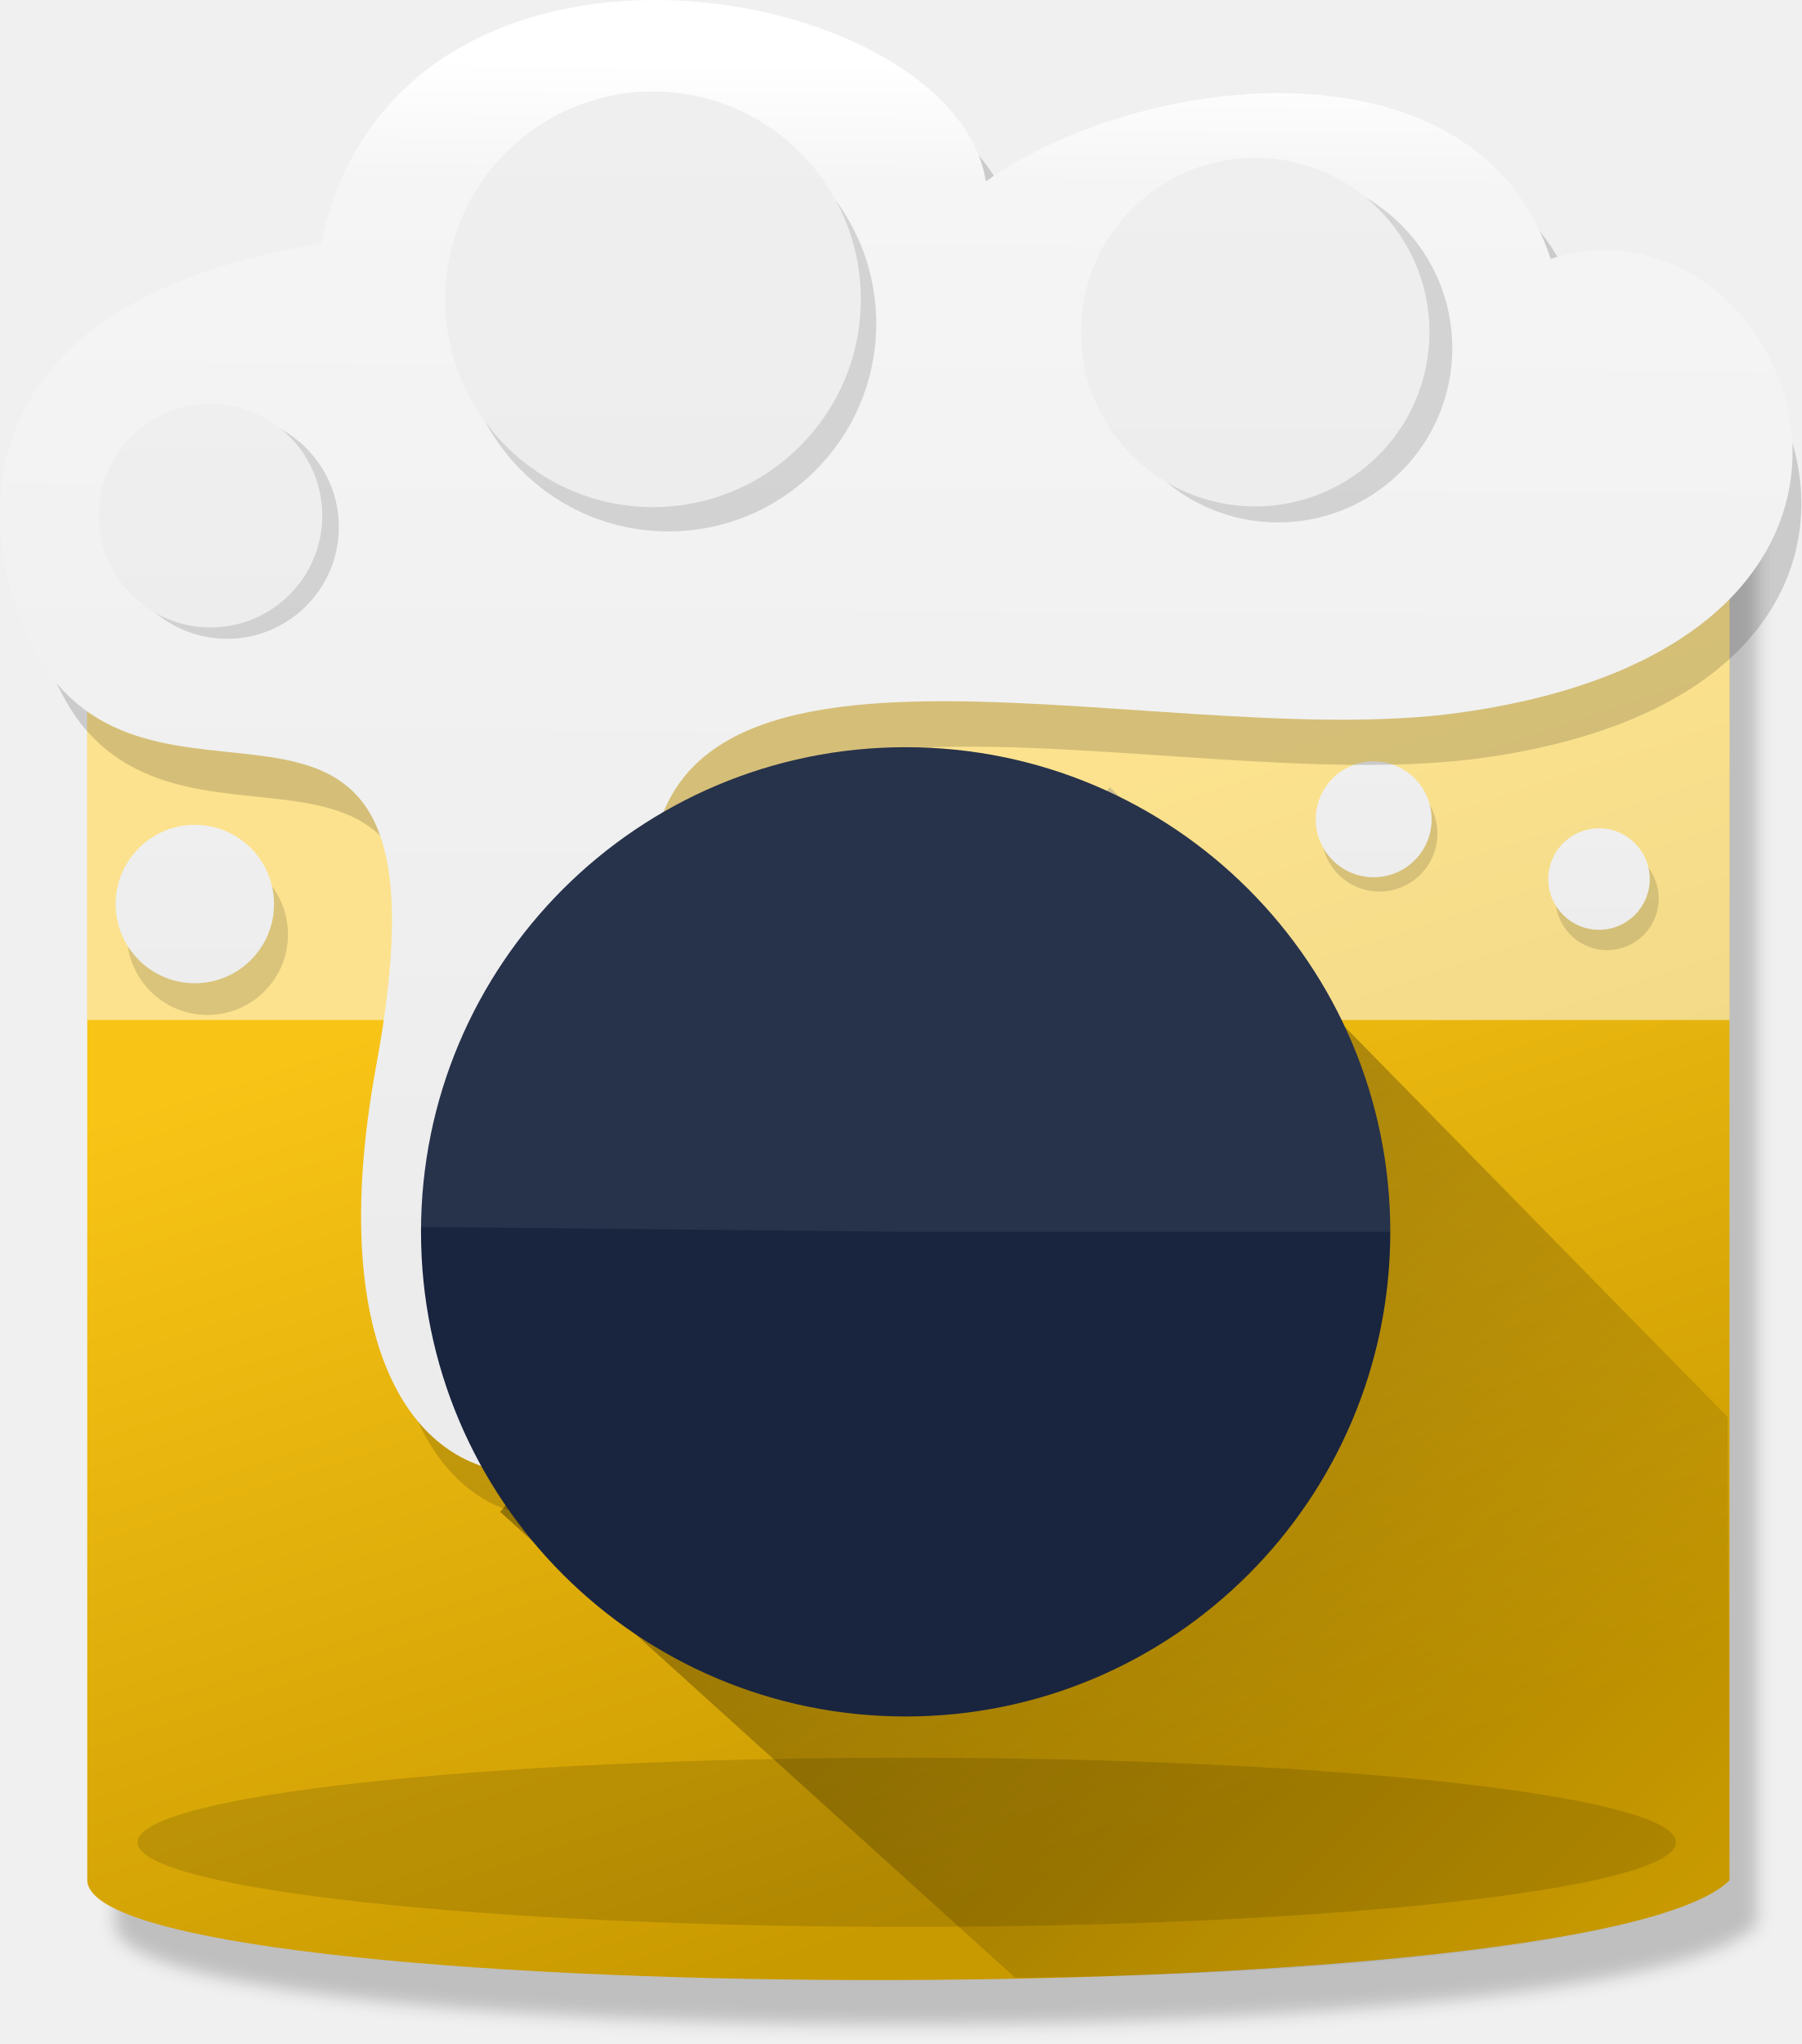
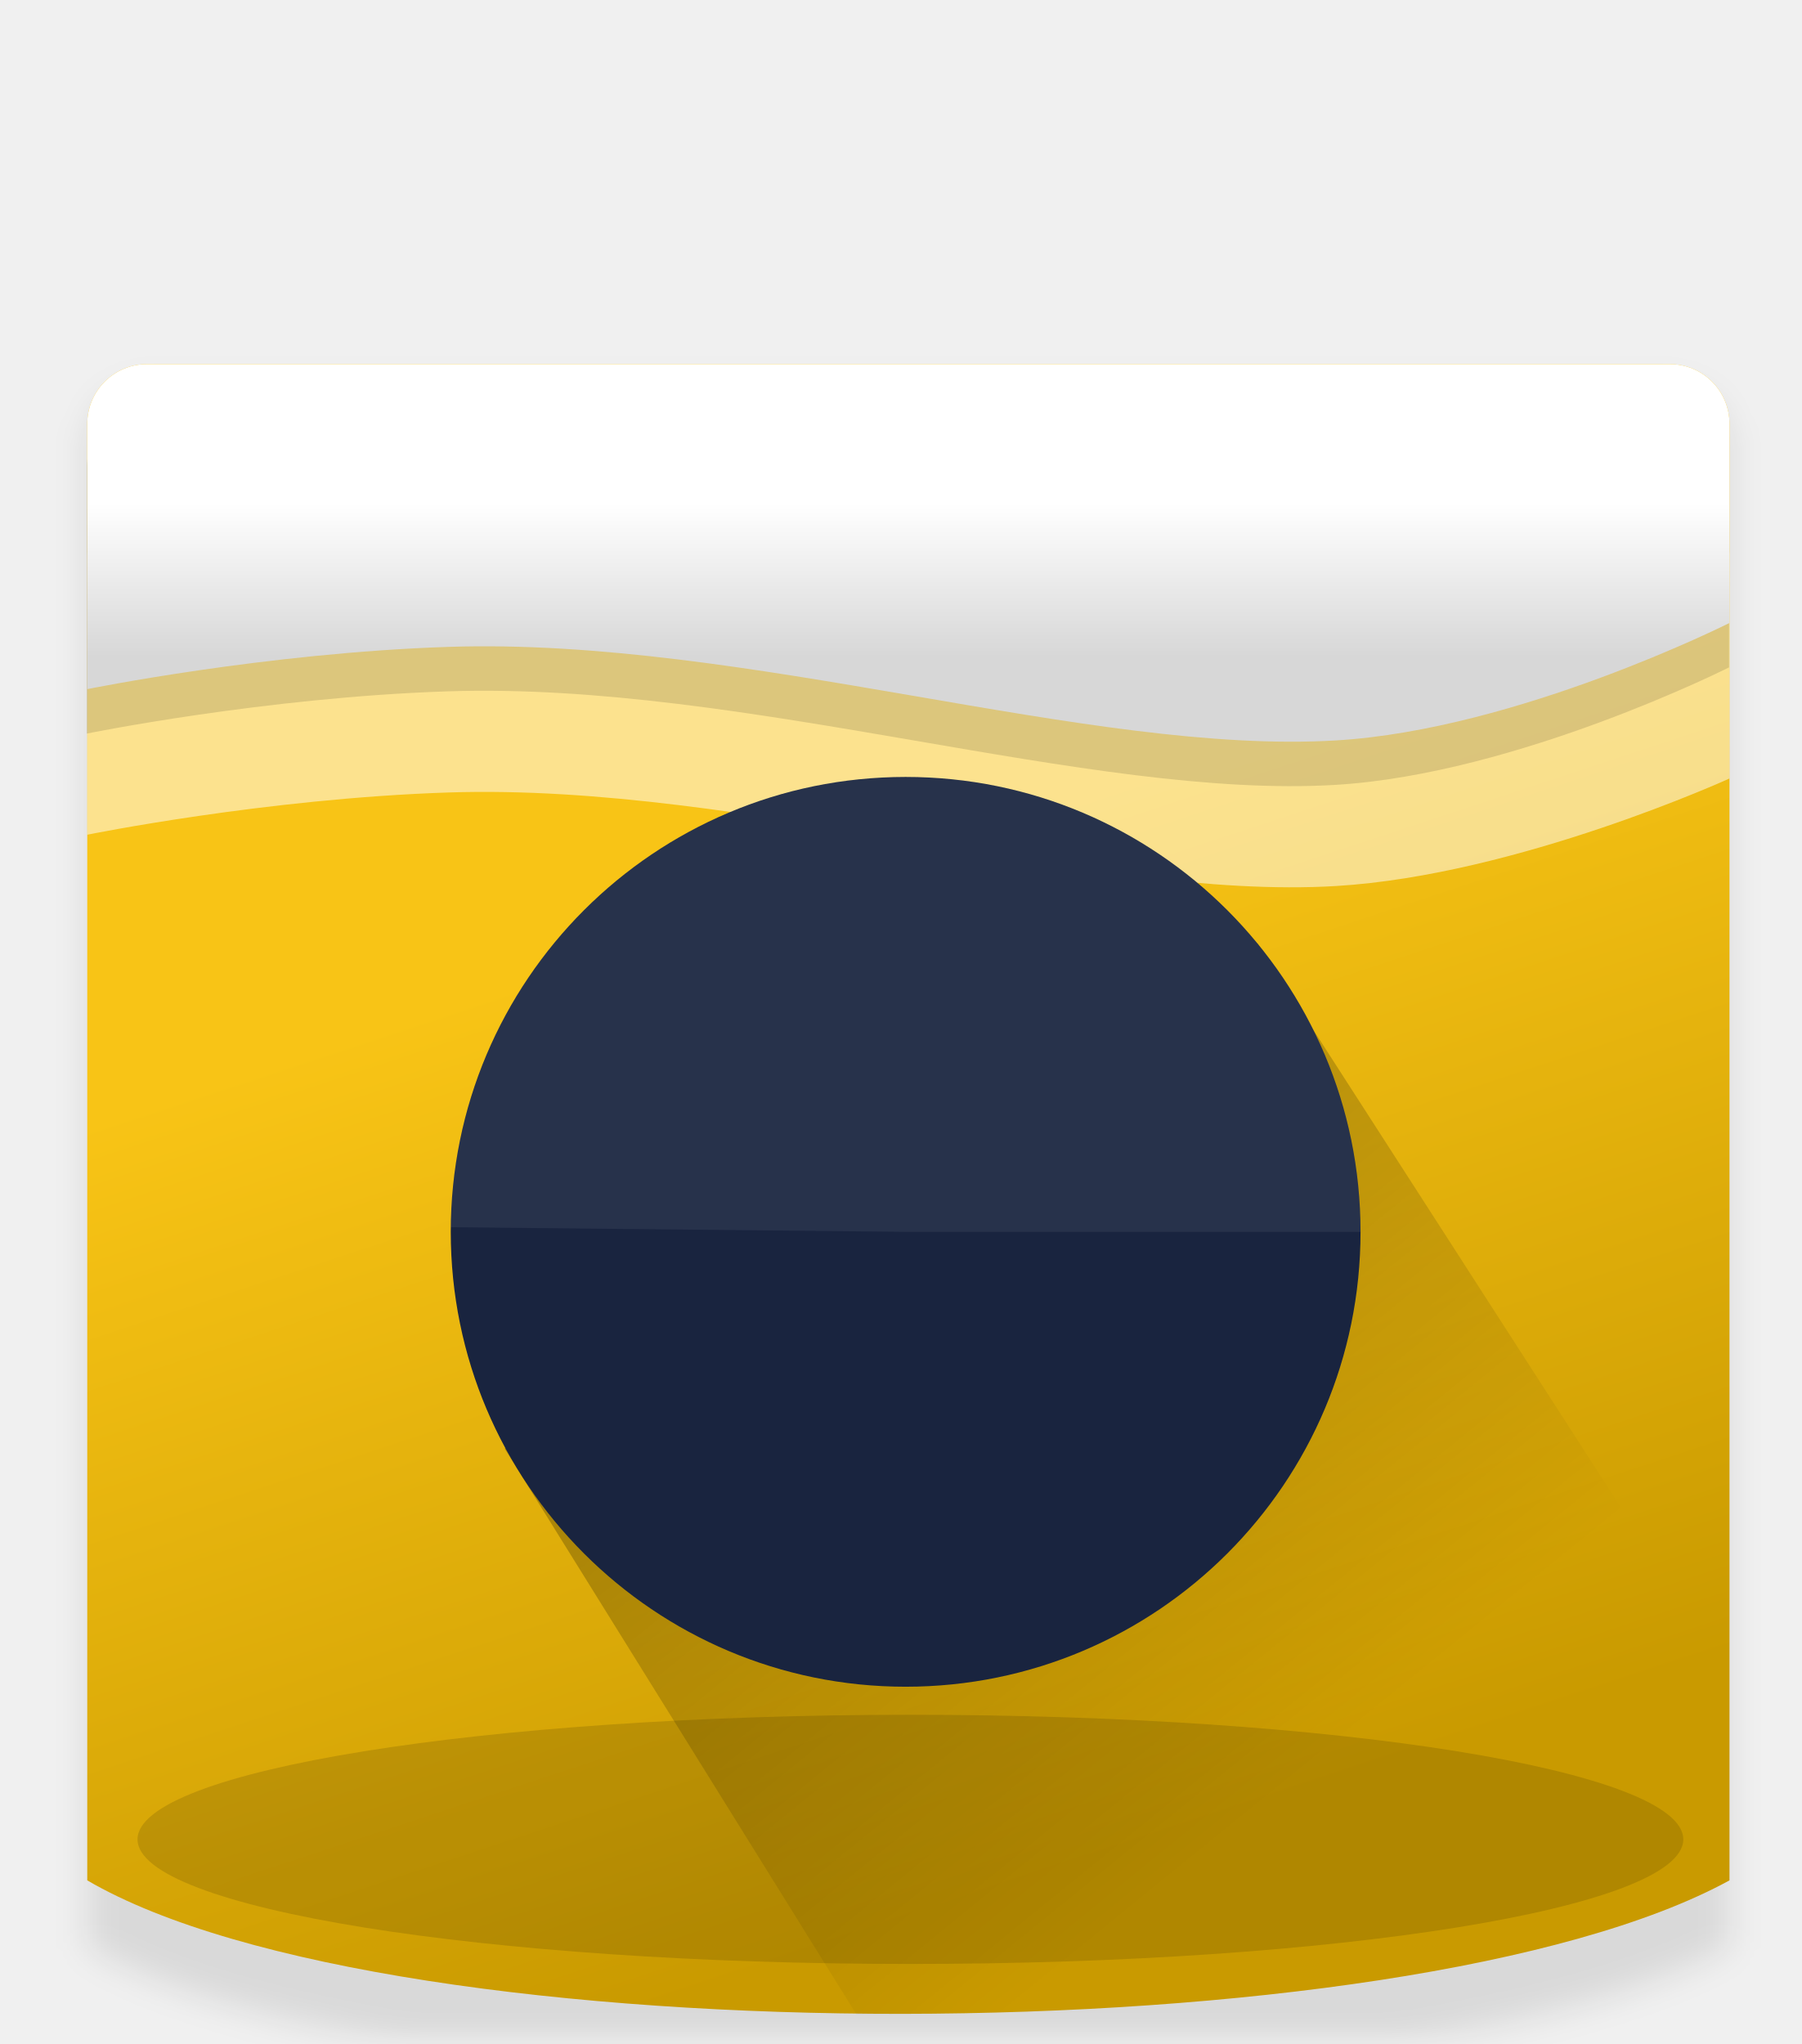
<svg xmlns="http://www.w3.org/2000/svg" xmlns:xlink="http://www.w3.org/1999/xlink" version="1.1" x="0px" y="0px" viewBox="0 0 54.438 61.771" enable-background="new 0 0 100 100" xml:space="preserve" id="svg2" width="54.438" height="61.771">
  <defs id="defs12">
+     <linearGradient id="linearGradient4283">
+       <stop id="stop4285" offset="0" style="stop-color:#e3e3e3;stop-opacity:1" />
+       <stop id="stop4287" offset="1" style="stop-color:#eeeeee;stop-opacity:1" />
+     </linearGradient>
+     <linearGradient id="linearGradient4277">
+       <stop id="stop4279" offset="0" style="stop-color:#ffffff;stop-opacity:1;" />
+       <stop id="stop4281" offset="1" style="stop-color:#d7d7d7;stop-opacity:1" />
+     </linearGradient>
    <linearGradient id="linearGradient5456">
      <stop style="stop-color:#000000;stop-opacity:1;" offset="0" id="stop5458" />
      <stop style="stop-color:#000000;stop-opacity:0;" offset="1" id="stop5460" />
    </linearGradient>
    <linearGradient id="linearGradient4984">
      <stop id="stop4986" offset="0" style="stop-color:#f8c416;stop-opacity:1" />
      <stop id="stop4988" offset="1" style="stop-color:#c99a00;stop-opacity:1" />
-     </linearGradient>
-     <linearGradient id="linearGradient4846">
-       <stop style="stop-color:#ffffff;stop-opacity:1" offset="0" id="stop4848" />
-       <stop id="stop4850" offset="0.099" style="stop-color:#f5f5f5;stop-opacity:1" />
-       <stop style="stop-color:#ececec;stop-opacity:1" offset="1" id="stop4852" />
    </linearGradient>
    <linearGradient id="linearGradient4238">
      <stop style="stop-color:#f5f5f5;stop-opacity:1;" offset="0" id="stop4240" />
      <stop style="stop-color:#ececec;stop-opacity:1" offset="1" id="stop4242" />
    </linearGradient>
    <linearGradient gradientTransform="translate(-16.74591,-5.110615)" xlink:href="#linearGradient4238" id="linearGradient4244-3" x1="31.401" y1="9.227" x2="31.401" y2="35.952" gradientUnits="userSpaceOnUse" />
    <linearGradient xlink:href="#linearGradient4238" id="linearGradient4473-5-7-4" gradientUnits="userSpaceOnUse" x1="31.401" y1="9.227" x2="31.401" y2="35.952" gradientTransform="matrix(0.4861445,0,0,0.4861445,-19.40181,98.23987)" />
    <linearGradient xlink:href="#linearGradient4238" id="linearGradient4473-5-4" gradientUnits="userSpaceOnUse" x1="31.401" y1="9.227" x2="31.401" y2="35.952" gradientTransform="matrix(0.7589282,0,0,0.7589282,-34.30219,94.79144)" />
    <linearGradient xlink:href="#linearGradient4238" id="linearGradient4473-00" gradientUnits="userSpaceOnUse" x1="31.401" y1="9.227" x2="31.401" y2="35.952" gradientTransform="matrix(0.5552497,0,0,0.5552497,-27.98609,94.65856)" />
-     <linearGradient xlink:href="#linearGradient4846" id="linearGradient4244-0" x1="31.589" y1="6.601" x2="31.401" y2="35.952" gradientUnits="userSpaceOnUse" gradientTransform="matrix(1.382138,0,0,1.254082,-23.53186,-6.409132)" />
-     <linearGradient xlink:href="#linearGradient4238" id="linearGradient4473-5-7-5" gradientUnits="userSpaceOnUse" x1="31.401" y1="9.227" x2="31.401" y2="35.952" gradientTransform="matrix(0.5835016,0,0,0.5835016,23.74625,9.027908)" />
-     <linearGradient xlink:href="#linearGradient4238" id="linearGradient4473-5-6" gradientUnits="userSpaceOnUse" x1="31.401" y1="9.227" x2="31.401" y2="35.952" gradientTransform="matrix(0.9109138,0,0,0.9109138,-32.47892,-0.05769703)" />
-     <linearGradient xlink:href="#linearGradient4238" id="linearGradient4473-1" gradientUnits="userSpaceOnUse" x1="31.401" y1="9.227" x2="31.401" y2="35.952" gradientTransform="matrix(0.666446,0,0,0.666446,13.44284,4.729386)" />
-     <linearGradient xlink:href="#linearGradient5456" id="linearGradient5462" x1="53.223" y1="-8.107" x2="115.319" y2="53.989" gradientUnits="userSpaceOnUse" gradientTransform="matrix(1.135606,0,0,1.135606,-82.70995,-1.059678)" />
-     <linearGradient xlink:href="#linearGradient4238" id="linearGradient4473-01-1" gradientUnits="userSpaceOnUse" x1="31.401" y1="9.227" x2="31.401" y2="35.952" gradientTransform="matrix(2.00506,0,0,2.00506,-46.51901,-50.22731)" />
-     <linearGradient xlink:href="#linearGradient4238" id="linearGradient4473-01-4" gradientUnits="userSpaceOnUse" x1="31.401" y1="9.227" x2="31.401" y2="35.952" gradientTransform="matrix(1.286064,0,0,1.286064,-47.80701,-23.07074)" />
-     <linearGradient xlink:href="#linearGradient4238" id="linearGradient4473-01-1-1" gradientUnits="userSpaceOnUse" x1="31.401" y1="9.227" x2="31.401" y2="35.952" gradientTransform="matrix(2.390765,0,0,2.390765,-80.96175,-62.81226)" />
+     <linearGradient xlink:href="#linearGradient5456" id="linearGradient5462" x1="58.632" y1="-8.961" x2="106.004" y2="49.331" gradientUnits="userSpaceOnUse" gradientTransform="matrix(1.135606,0,0,1.135606,-82.70995,-1.059678)" />
    <linearGradient xlink:href="#linearGradient4984" id="linearGradient5621" x1="82.142" y1="28.375" x2="91.809" y2="57.629" gradientUnits="userSpaceOnUse" gradientTransform="translate(-69.26925,2.183586)" />
-     <filter style="color-interpolation-filters:sRGB" id="filter5651" x="-0.012" width="1.024" y="-0.012" height="1.024">
-       <feGaussianBlur stdDeviation="0.246" id="feGaussianBlur5653" />
+     <linearGradient xlink:href="#linearGradient4283" id="linearGradient4348-9" x1="55.058" y1="38.813" x2="54.7" y2="30.645" gradientUnits="userSpaceOnUse" gradientTransform="translate(-36.86472,-22.65555)" />
+     <filter style="color-interpolation-filters:sRGB" id="filter4434" x="-0.024" width="1.048" y="-0.024" height="1.048">
+       <feGaussianBlur stdDeviation="0.497" id="feGaussianBlur4436" />
    </filter>
+     <linearGradient gradientTransform="translate(-1.594747,-4.735375)" xlink:href="#linearGradient4277" id="linearGradient4267-8" x1="8.649" y1="4.765" x2="10.269" y2="16.027" gradientUnits="userSpaceOnUse" />
+     <linearGradient xlink:href="#linearGradient4277" id="linearGradient4543" gradientUnits="userSpaceOnUse" x1="11.564" y1="15.217" x2="11.564" y2="19.846" />
  </defs>
-   <path style="color:#000000;clip-rule:nonzero;display:inline;overflow:visible;visibility:visible;opacity:1;isolation:auto;mix-blend-mode:normal;color-interpolation:sRGB;color-interpolation-filters:linearRGB;solid-color:#000000;solid-opacity:1;fill:#000000;fill-opacity:0.205;fill-rule:evenodd;stroke:none;stroke-width:0.589;stroke-linecap:butt;stroke-linejoin:miter;stroke-miterlimit:4;stroke-dasharray:none;stroke-dashoffset:0;stroke-opacity:0.493;filter:url(#filter5651);color-rendering:auto;image-rendering:auto;shape-rendering:auto;text-rendering:auto;enable-background:accumulate" d="m 5.285,12.345 46.013,0 c 1.002,0 1.808,0.806 1.808,1.808 l 0,44.013 c -4.189,4.147 -49.511,3.888 -49.629,0 l 0,-44.013 c 0,-1.002 0.806,-1.808 1.808,-1.808 z" id="rect5022-0" />
-   <path style="color:#000000;clip-rule:nonzero;display:inline;overflow:visible;visibility:visible;opacity:1;isolation:auto;mix-blend-mode:normal;color-interpolation:sRGB;color-interpolation-filters:linearRGB;solid-color:#000000;solid-opacity:1;fill:url(#linearGradient5621);fill-opacity:1;fill-rule:evenodd;stroke:none;stroke-width:0.589;stroke-linecap:butt;stroke-linejoin:miter;stroke-miterlimit:4;stroke-dasharray:none;stroke-dashoffset:0;stroke-opacity:0.334;color-rendering:auto;image-rendering:auto;shape-rendering:auto;text-rendering:auto;enable-background:accumulate" d="m 4.445,11.005 46.013,0 c 1.002,0 1.808,0.806 1.808,1.808 l 0,44.013 c -4.189,4.147 -49.511,3.888 -49.629,0 l 0,-44.013 c 0,-1.002 0.806,-1.808 1.808,-1.808 z" id="rect5022" />
+   <path style="color:#000000;clip-rule:nonzero;display:inline;overflow:visible;visibility:visible;opacity:1;isolation:auto;mix-blend-mode:normal;color-interpolation:sRGB;color-interpolation-filters:linearRGB;solid-color:#000000;solid-opacity:1;fill:#000000;fill-opacity:0.096;fill-rule:evenodd;stroke:none;stroke-width:0.589;stroke-linecap:butt;stroke-linejoin:miter;stroke-miterlimit:4;stroke-dasharray:none;stroke-dashoffset:0;stroke-opacity:0.334;filter:url(#filter4434);color-rendering:auto;image-rendering:auto;shape-rendering:auto;text-rendering:auto;enable-background:accumulate" d="m 4.445,11.705 46.013,0 c 1.002,0 1.808,0.806 1.808,1.808 l 0,45.313 c -9.759,5.341 -40.36,5.414 -49.629,0 l 0,-45.313 c 0,-1.002 0.806,-1.808 1.808,-1.808 z" id="rect5022-8" />
+   <path style="color:#000000;clip-rule:nonzero;display:inline;overflow:visible;visibility:visible;opacity:1;isolation:auto;mix-blend-mode:normal;color-interpolation:sRGB;color-interpolation-filters:linearRGB;solid-color:#000000;solid-opacity:1;fill:url(#linearGradient5621);fill-opacity:1;fill-rule:evenodd;stroke:none;stroke-width:0.589;stroke-linecap:butt;stroke-linejoin:miter;stroke-miterlimit:4;stroke-dasharray:none;stroke-dashoffset:0;stroke-opacity:0.334;color-rendering:auto;image-rendering:auto;shape-rendering:auto;text-rendering:auto;enable-background:accumulate" d="m 4.445,11.005 46.013,0 c 1.002,0 1.808,0.806 1.808,1.808 l 0,44.013 c -9.759,5.341 -40.36,5.414 -49.629,0 l 0,-44.013 c 0,-1.002 0.806,-1.808 1.808,-1.808 z" id="rect5022" />
  <circle style="fill:#000000;fill-opacity:0.136;stroke:none;stroke-width:1.8;stroke-miterlimit:4;stroke-dasharray:none;stroke-opacity:0.202" id="path4444-3" cx="-4.454" cy="111.707" r="0" />
  <circle style="fill:#000000;fill-opacity:0.136;stroke:none;stroke-width:1.8;stroke-miterlimit:4;stroke-dasharray:none;stroke-opacity:0.202" id="path4446-1" cx="-2.018" cy="118.367" r="0" />
  <circle style="color:#000000;clip-rule:nonzero;display:inline;overflow:visible;visibility:visible;opacity:1;isolation:auto;mix-blend-mode:normal;color-interpolation:sRGB;color-interpolation-filters:linearRGB;solid-color:#000000;solid-opacity:1;fill:url(#linearGradient4473-00);fill-opacity:1;fill-rule:evenodd;stroke:none;stroke-width:1;stroke-linecap:butt;stroke-linejoin:miter;stroke-miterlimit:4;stroke-dasharray:none;stroke-dashoffset:0;stroke-opacity:1;color-rendering:auto;image-rendering:auto;shape-rendering:auto;text-rendering:auto;enable-background:accumulate" id="path4448-2" cx="-4.6" cy="111.347" r="0" />
  <circle style="color:#000000;clip-rule:nonzero;display:inline;overflow:visible;visibility:visible;opacity:1;isolation:auto;mix-blend-mode:normal;color-interpolation:sRGB;color-interpolation-filters:linearRGB;solid-color:#000000;solid-opacity:1;fill:url(#linearGradient4473-5-4);fill-opacity:1;fill-rule:evenodd;stroke:none;stroke-width:1;stroke-linecap:butt;stroke-linejoin:miter;stroke-miterlimit:4;stroke-dasharray:none;stroke-dashoffset:0;stroke-opacity:1;color-rendering:auto;image-rendering:auto;shape-rendering:auto;text-rendering:auto;enable-background:accumulate" id="path4448-7-7" cx="-2.337" cy="117.602" r="0" />
  <circle style="fill:#000000;fill-opacity:0.136;stroke:none;stroke-width:1.8;stroke-miterlimit:4;stroke-dasharray:none;stroke-opacity:0.202" id="path4446-6-1" cx="1.278" cy="113.342" r="0" />
  <circle style="color:#000000;clip-rule:nonzero;display:inline;overflow:visible;visibility:visible;opacity:1;isolation:auto;mix-blend-mode:normal;color-interpolation:sRGB;color-interpolation-filters:linearRGB;solid-color:#000000;solid-opacity:1;fill:url(#linearGradient4473-5-7-4);fill-opacity:1;fill-rule:evenodd;stroke:none;stroke-width:1;stroke-linecap:butt;stroke-linejoin:miter;stroke-miterlimit:4;stroke-dasharray:none;stroke-dashoffset:0;stroke-opacity:1;color-rendering:auto;image-rendering:auto;shape-rendering:auto;text-rendering:auto;enable-background:accumulate" id="path4448-7-2-8" cx="1.074" cy="112.851" r="0" />
-   <path style="fill:url(#linearGradient5462);fill-opacity:1;fill-rule:evenodd;stroke:none;stroke-width:1px;stroke-linecap:butt;stroke-linejoin:miter;stroke-opacity:1" d="m 15.116,45.69 15.565,14.081 c 8.455,-0.071 19.422,-0.893 21.582,-2.917 L 52.207,42.821 33.539,23.789 Z" id="path5454" />
-   <path style="color:#000000;clip-rule:nonzero;display:inline;overflow:visible;visibility:visible;opacity:1;isolation:auto;mix-blend-mode:normal;color-interpolation:sRGB;color-interpolation-filters:linearRGB;solid-color:#000000;solid-opacity:1;fill:#ffffff;fill-opacity:0.513;fill-rule:evenodd;stroke:none;stroke-width:0.589;stroke-linecap:butt;stroke-linejoin:miter;stroke-miterlimit:4;stroke-dasharray:none;stroke-dashoffset:0;stroke-opacity:0.493;color-rendering:auto;image-rendering:auto;shape-rendering:auto;text-rendering:auto;enable-background:accumulate" d="m 4.445,15.005 46.013,0 c 1.002,0 1.808,0.806 1.808,1.808 l 0,14.013 -49.629,0 0,-14.013 c 0,-1.002 0.806,-1.808 1.808,-1.808 z" id="rect5022-9" />
-   <circle style="fill:#000000;fill-opacity:0.136;stroke:none;stroke-width:1.8;stroke-miterlimit:4;stroke-dasharray:none;stroke-opacity:0.202" id="path4444-70" cx="41.688" cy="25.192" r="1.751" />
-   <circle style="fill:#000000;fill-opacity:0.136;stroke:none;stroke-width:1.8;stroke-miterlimit:4;stroke-dasharray:none;stroke-opacity:0.202" id="path4446-7" cx="6.27" cy="28.24" r="2.433" />
-   <circle style="color:#000000;clip-rule:nonzero;display:inline;overflow:visible;visibility:visible;opacity:1;isolation:auto;mix-blend-mode:normal;color-interpolation:sRGB;color-interpolation-filters:linearRGB;solid-color:#000000;solid-opacity:1;fill:url(#linearGradient4473-1);fill-opacity:1;fill-rule:evenodd;stroke:none;stroke-width:1;stroke-linecap:butt;stroke-linejoin:miter;stroke-miterlimit:4;stroke-dasharray:none;stroke-dashoffset:0;stroke-opacity:1;color-rendering:auto;image-rendering:auto;shape-rendering:auto;text-rendering:auto;enable-background:accumulate" id="path4448-22" cx="41.513" cy="24.76" r="1.751" />
-   <circle style="color:#000000;clip-rule:nonzero;display:inline;overflow:visible;visibility:visible;opacity:1;isolation:auto;mix-blend-mode:normal;color-interpolation:sRGB;color-interpolation-filters:linearRGB;solid-color:#000000;solid-opacity:1;fill:url(#linearGradient4473-5-6);fill-opacity:1;fill-rule:evenodd;stroke:none;stroke-width:1;stroke-linecap:butt;stroke-linejoin:miter;stroke-miterlimit:4;stroke-dasharray:none;stroke-dashoffset:0;stroke-opacity:1;color-rendering:auto;image-rendering:auto;shape-rendering:auto;text-rendering:auto;enable-background:accumulate" id="path4448-7-0" cx="5.888" cy="27.321" r="2.393" />
-   <circle style="fill:#000000;fill-opacity:0.136;stroke:none;stroke-width:1.8;stroke-miterlimit:4;stroke-dasharray:none;stroke-opacity:0.202" id="path4446-6-15" cx="48.568" cy="27.154" r="1.559" />
-   <circle style="color:#000000;clip-rule:nonzero;display:inline;overflow:visible;visibility:visible;opacity:1;isolation:auto;mix-blend-mode:normal;color-interpolation:sRGB;color-interpolation-filters:linearRGB;solid-color:#000000;solid-opacity:1;fill:url(#linearGradient4473-5-7-5);fill-opacity:1;fill-rule:evenodd;stroke:none;stroke-width:1;stroke-linecap:butt;stroke-linejoin:miter;stroke-miterlimit:4;stroke-dasharray:none;stroke-dashoffset:0;stroke-opacity:1;color-rendering:auto;image-rendering:auto;shape-rendering:auto;text-rendering:auto;enable-background:accumulate" id="path4448-7-2-1" cx="48.323" cy="26.566" r="1.533" />
-   <path style="fill:#000000;fill-opacity:0.156;fill-rule:evenodd;stroke:none;stroke-width:1;stroke-linecap:butt;stroke-linejoin:miter;stroke-miterlimit:4;stroke-dasharray:none;stroke-opacity:1" d="m 2.564,22.019 c 4.009,4.685 12.171,-2.195 9.639,11.536 -1.61,8.735 1.277,12.606 4.943,12.297 4.78,-0.403 5.309,-5.586 3.516,-15.998 -1.985,-11.524 14.696,-5.564 24.282,-6.968 15.081,-2.209 9.206,-15.581 2.753,-13.715 -2.213,-6.807 -12.273,-5.728 -17.071,-2.344 C 29.681,0.751 12.872,-2.313 10.537,8.709 -2.437,10.819 0.718,19.861 2.564,22.019 Z" id="path4144-844-8" />
-   <path style="fill:url(#linearGradient4244-0);fill-opacity:1;fill-rule:evenodd;stroke:none;stroke-width:1;stroke-linecap:butt;stroke-linejoin:miter;stroke-miterlimit:4;stroke-dasharray:none;stroke-opacity:1" d="M 1.729,20.67 C 5.738,25.356 13.9,18.475 11.369,32.207 9.758,40.942 12.646,44.813 16.311,44.504 21.092,44.101 21.621,38.918 19.827,28.506 17.843,16.982 34.514,22.877 44.11,21.538 59.953,19.329 54.078,5.5 46.862,7.823 44.65,1.016 34.589,2.096 29.792,5.48 28.845,-0.598 12.037,-3.662 9.701,7.36 -3.272,9.47 -0.117,18.513 1.729,20.67 Z" id="path4144-844" />
-   <circle style="color:#000000;clip-rule:nonzero;display:inline;overflow:visible;visibility:visible;opacity:1;isolation:auto;mix-blend-mode:normal;color-interpolation:sRGB;color-interpolation-filters:linearRGB;solid-color:#000000;solid-opacity:1;fill:#19243f;fill-opacity:1;fill-rule:evenodd;stroke:none;stroke-width:0.589;stroke-linecap:butt;stroke-linejoin:miter;stroke-miterlimit:4;stroke-dasharray:none;stroke-dashoffset:0;stroke-opacity:0.493;color-rendering:auto;image-rendering:auto;shape-rendering:auto;text-rendering:auto;enable-background:accumulate" id="path5053" cx="27.369" cy="37.227" r="14.646" />
-   <path style="color:#000000;clip-rule:nonzero;display:inline;overflow:visible;visibility:visible;opacity:1;isolation:auto;mix-blend-mode:normal;color-interpolation:sRGB;color-interpolation-filters:linearRGB;solid-color:#000000;solid-opacity:1;fill:#ffffff;fill-opacity:0.063;fill-rule:evenodd;stroke:none;stroke-width:0.589;stroke-linecap:butt;stroke-linejoin:miter;stroke-miterlimit:4;stroke-dasharray:none;stroke-dashoffset:0;stroke-opacity:0.493;color-rendering:auto;image-rendering:auto;shape-rendering:auto;text-rendering:auto;enable-background:accumulate" id="path5053-0" d="M 12.724,37.078 A 14.646,14.646 0 0 1 27.444,22.582 14.646,14.646 0 0 1 42.015,37.227 l -14.646,0 z" />
-   <flowRoot xml:space="preserve" id="flowRoot5055" style="color:#000000;font-style:normal;font-weight:normal;font-size:40px;line-height:125%;font-family:sans-serif;letter-spacing:0px;word-spacing:0px;clip-rule:nonzero;display:inline;overflow:visible;visibility:visible;opacity:1;isolation:auto;mix-blend-mode:normal;color-interpolation:sRGB;color-interpolation-filters:linearRGB;solid-color:#000000;solid-opacity:1;fill:#f8c416;fill-opacity:1;fill-rule:evenodd;stroke:none;stroke-width:0.589;stroke-linecap:butt;stroke-linejoin:miter;stroke-miterlimit:4;stroke-dasharray:none;stroke-dashoffset:0;stroke-opacity:0.493;color-rendering:auto;image-rendering:auto;shape-rendering:auto;text-rendering:auto;enable-background:accumulate" transform="matrix(0.5028672,0,0,0.5028672,-13.45176,29.65796)">
+   <path style="fill:url(#linearGradient5462);fill-opacity:1;fill-rule:evenodd;stroke:none;stroke-width:1px;stroke-linecap:butt;stroke-linejoin:miter;stroke-opacity:1" d="M 15.252,43.777 25.885,60.881 C 37.107,60.928 50.103,58.878 52.262,56.854 L 51.254,49.081 38.004,28.508 Z" id="path5454" />
+   <ellipse style="fill:#000000;fill-opacity:0.127;stroke:none;stroke-width:1.736;stroke-miterlimit:4;stroke-dasharray:none;stroke-opacity:0.202" id="path4326-1" cx="27.513" cy="55.587" rx="23.357" ry="3.765" />
+   <path style="color:#000000;clip-rule:nonzero;display:inline;overflow:visible;visibility:visible;opacity:1;isolation:auto;mix-blend-mode:normal;color-interpolation:sRGB;color-interpolation-filters:linearRGB;solid-color:#000000;solid-opacity:1;fill:#ffffff;fill-opacity:0.513;fill-rule:evenodd;stroke:none;stroke-width:0.589;stroke-linecap:butt;stroke-linejoin:miter;stroke-miterlimit:4;stroke-dasharray:none;stroke-dashoffset:0;stroke-opacity:0.493;color-rendering:auto;image-rendering:auto;shape-rendering:auto;text-rendering:auto;enable-background:accumulate" d="m 4.445,15.005 46.013,0 c 1.002,0 1.808,0.806 1.808,1.808 l 0,6.713 c 0,0 -6.4,2.921 -11.889,3.25 -7.448,0.447 -17.82,-3.121 -26.818,-2.827 -5.538,0.181 -10.922,1.277 -10.922,1.277 l 0,-8.413 c 0,-1.002 0.806,-1.808 1.808,-1.808 z" id="rect5022-9" />
+   <circle style="color:#000000;clip-rule:nonzero;display:inline;overflow:visible;visibility:visible;opacity:1;isolation:auto;mix-blend-mode:normal;color-interpolation:sRGB;color-interpolation-filters:linearRGB;solid-color:#000000;solid-opacity:1;fill:#19243f;fill-opacity:1;fill-rule:evenodd;stroke:none;stroke-width:0.589;stroke-linecap:butt;stroke-linejoin:miter;stroke-miterlimit:4;stroke-dasharray:none;stroke-dashoffset:0;stroke-opacity:0.493;color-rendering:auto;image-rendering:auto;shape-rendering:auto;text-rendering:auto;enable-background:accumulate" id="path5053" cx="27.369" cy="37.227" r="13.747" />
+   <path style="color:#000000;clip-rule:nonzero;display:inline;overflow:visible;visibility:visible;opacity:1;isolation:auto;mix-blend-mode:normal;color-interpolation:sRGB;color-interpolation-filters:linearRGB;solid-color:#000000;solid-opacity:1;fill:#ffffff;fill-opacity:0.063;fill-rule:evenodd;stroke:none;stroke-width:0.589;stroke-linecap:butt;stroke-linejoin:miter;stroke-miterlimit:4;stroke-dasharray:none;stroke-dashoffset:0;stroke-opacity:0.493;color-rendering:auto;image-rendering:auto;shape-rendering:auto;text-rendering:auto;enable-background:accumulate" id="path5053-0" d="m 13.622,37.087 a 13.747,13.747 0 0 1 13.817,-13.607 13.747,13.747 0 0 1 13.677,13.747 l -13.747,0 z" />
+   <path style="color:#000000;clip-rule:nonzero;display:inline;overflow:visible;visibility:visible;opacity:1;isolation:auto;mix-blend-mode:normal;color-interpolation:sRGB;color-interpolation-filters:linearRGB;solid-color:#000000;solid-opacity:1;fill:#000000;fill-opacity:0.127;fill-rule:evenodd;stroke:none;stroke-width:0.589;stroke-linecap:butt;stroke-linejoin:miter;stroke-miterlimit:4;stroke-dasharray:none;stroke-dashoffset:0;stroke-opacity:0.493;color-rendering:auto;image-rendering:auto;shape-rendering:auto;text-rendering:auto;enable-background:accumulate" d="m 4.431,12.348 46.013,0 c 1.002,0 1.808,0.806 1.808,1.808 l 0,6.013 c 0,0 -6.4,3.221 -11.889,3.55 -7.448,0.447 -17.82,-3.121 -26.818,-2.827 -5.538,0.181 -10.922,1.277 -10.922,1.277 l 0,-8.013 c 0,-1.002 0.806,-1.808 1.808,-1.808 z" id="rect5022-9-9-2" />
+   <flowRoot xml:space="preserve" id="flowRoot5055" style="color:#000000;font-style:normal;font-weight:normal;font-size:40px;line-height:125%;font-family:sans-serif;letter-spacing:0px;word-spacing:0px;clip-rule:nonzero;display:inline;overflow:visible;visibility:visible;opacity:1;isolation:auto;mix-blend-mode:normal;color-interpolation:sRGB;color-interpolation-filters:linearRGB;solid-color:#000000;solid-opacity:1;fill:#f8c416;fill-opacity:1;fill-rule:evenodd;stroke:none;stroke-width:0.589;stroke-linecap:butt;stroke-linejoin:miter;stroke-miterlimit:4;stroke-dasharray:none;stroke-dashoffset:0;stroke-opacity:0.493;color-rendering:auto;image-rendering:auto;shape-rendering:auto;text-rendering:auto;enable-background:accumulate" transform="matrix(0.5028672,0,0,0.5028672,-13.02073,29.65796)">
    <flowRegion id="flowRegion5057">
      <rect id="rect5059" width="88.614" height="92.574" x="68.688" y="-9.639" style="color:#000000;clip-rule:nonzero;display:inline;overflow:visible;visibility:visible;isolation:auto;mix-blend-mode:normal;color-interpolation:sRGB;color-interpolation-filters:linearRGB;solid-color:#000000;solid-opacity:1;fill:#f8c416;fill-opacity:1;fill-rule:evenodd;stroke:none;stroke-width:0.589;stroke-linecap:butt;stroke-linejoin:miter;stroke-miterlimit:4;stroke-dasharray:none;stroke-dashoffset:0;stroke-opacity:0.493;color-rendering:auto;image-rendering:auto;shape-rendering:auto;text-rendering:auto;enable-background:accumulate" />
    </flowRegion>
-     <flowPara id="flowPara5061" style="color:#000000;font-style:normal;font-variant:normal;font-weight:900;font-stretch:normal;font-family:'Alegreya Sans SC';-inkscape-font-specification:'Alegreya Sans SC Heavy';clip-rule:nonzero;display:inline;overflow:visible;visibility:visible;isolation:auto;mix-blend-mode:normal;color-interpolation:sRGB;color-interpolation-filters:linearRGB;solid-color:#000000;solid-opacity:1;fill:#f8c416;fill-opacity:1;fill-rule:evenodd;stroke:none;stroke-width:0.589;stroke-linecap:butt;stroke-linejoin:miter;stroke-miterlimit:4;stroke-dasharray:none;stroke-dashoffset:0;stroke-opacity:0.493;color-rendering:auto;image-rendering:auto;shape-rendering:auto;text-rendering:auto;enable-background:accumulate">B</flowPara>
+     <flowPara id="flowPara5061" style="color:#000000;font-style:normal;font-variant:normal;font-weight:800;font-stretch:normal;font-family:'Alegreya Sans SC';-inkscape-font-specification:'Alegreya Sans SC Ultra-Bold';clip-rule:nonzero;display:inline;overflow:visible;visibility:visible;isolation:auto;mix-blend-mode:normal;color-interpolation:sRGB;color-interpolation-filters:linearRGB;solid-color:#000000;solid-opacity:1;fill:#f8c416;fill-opacity:1;fill-rule:evenodd;stroke:none;stroke-width:0.589;stroke-linecap:butt;stroke-linejoin:miter;stroke-miterlimit:4;stroke-dasharray:none;stroke-dashoffset:0;stroke-opacity:0.493;color-rendering:auto;image-rendering:auto;shape-rendering:auto;text-rendering:auto;enable-background:accumulate">B</flowPara>
  </flowRoot>
-   <ellipse style="fill:#000000;fill-opacity:0.127;stroke:none;stroke-width:1.736;stroke-miterlimit:4;stroke-dasharray:none;stroke-opacity:0.202" id="path4326-1" cx="27.403" cy="55.676" rx="23.246" ry="2.556" />
-   <circle style="fill:#000000;fill-opacity:0.136;stroke:none;stroke-width:1.8;stroke-miterlimit:4;stroke-dasharray:none;stroke-opacity:0.202" id="path4444-7-7" cx="38.622" cy="10.521" r="5.267" />
-   <circle style="color:#000000;clip-rule:nonzero;display:inline;overflow:visible;visibility:visible;opacity:1;isolation:auto;mix-blend-mode:normal;color-interpolation:sRGB;color-interpolation-filters:linearRGB;solid-color:#000000;solid-opacity:1;fill:url(#linearGradient4473-01-1);fill-opacity:1;fill-rule:evenodd;stroke:none;stroke-width:1;stroke-linecap:butt;stroke-linejoin:miter;stroke-miterlimit:4;stroke-dasharray:none;stroke-dashoffset:0;stroke-opacity:1;color-rendering:auto;image-rendering:auto;shape-rendering:auto;text-rendering:auto;enable-background:accumulate" id="path4448-4-9" cx="37.932" cy="10.037" r="5.267" />
-   <circle style="fill:#000000;fill-opacity:0.136;stroke:none;stroke-width:1.8;stroke-miterlimit:4;stroke-dasharray:none;stroke-opacity:0.202" id="path4444-7-0" cx="6.862" cy="15.927" r="3.378" />
-   <circle style="color:#000000;clip-rule:nonzero;display:inline;overflow:visible;visibility:visible;opacity:1;isolation:auto;mix-blend-mode:normal;color-interpolation:sRGB;color-interpolation-filters:linearRGB;solid-color:#000000;solid-opacity:1;fill:url(#linearGradient4473-01-4);fill-opacity:1;fill-rule:evenodd;stroke:none;stroke-width:1;stroke-linecap:butt;stroke-linejoin:miter;stroke-miterlimit:4;stroke-dasharray:none;stroke-dashoffset:0;stroke-opacity:1;color-rendering:auto;image-rendering:auto;shape-rendering:auto;text-rendering:auto;enable-background:accumulate" id="path4448-4-5" cx="6.361" cy="15.583" r="3.378" />
-   <circle style="fill:#000000;fill-opacity:0.136;stroke:none;stroke-width:1.8;stroke-miterlimit:4;stroke-dasharray:none;stroke-opacity:0.202" id="path4444-7-7-8" cx="20.2" cy="9.779" r="6.28" />
-   <circle style="color:#000000;clip-rule:nonzero;display:inline;overflow:visible;visibility:visible;opacity:1;isolation:auto;mix-blend-mode:normal;color-interpolation:sRGB;color-interpolation-filters:linearRGB;solid-color:#000000;solid-opacity:1;fill:url(#linearGradient4473-01-1-1);fill-opacity:1;fill-rule:evenodd;stroke:none;stroke-width:1;stroke-linecap:butt;stroke-linejoin:miter;stroke-miterlimit:4;stroke-dasharray:none;stroke-dashoffset:0;stroke-opacity:1;color-rendering:auto;image-rendering:auto;shape-rendering:auto;text-rendering:auto;enable-background:accumulate" id="path4448-4-9-5" cx="19.735" cy="9.045" r="6.28" />
+   <path style="color:#000000;clip-rule:nonzero;display:inline;overflow:visible;visibility:visible;opacity:1;isolation:auto;mix-blend-mode:normal;color-interpolation:sRGB;color-interpolation-filters:linearRGB;solid-color:#000000;solid-opacity:1;fill:url(#linearGradient4543);fill-opacity:1;fill-rule:evenodd;stroke:none;stroke-width:1px;stroke-linecap:butt;stroke-linejoin:miter;stroke-miterlimit:4;stroke-dasharray:none;stroke-dashoffset:0;stroke-opacity:1;color-rendering:auto;image-rendering:auto;shape-rendering:auto;text-rendering:auto;enable-background:accumulate;filter-blend-mode:normal;filter-gaussianBlur-deviation:0" d="m 4.445,11.005 46.013,0 c 1.002,0 1.808,0.806 1.808,1.808 l 0,6.013 c 0,0 -6.4,3.221 -11.889,3.55 C 32.929,22.823 22.557,19.255 13.559,19.549 8.021,19.73 2.637,20.826 2.637,20.826 l 0,-8.013 c 0,-1.002 0.806,-1.808 1.808,-1.808 z" id="rect5022-9-9" />
+   <rect style="color:#000000;clip-rule:nonzero;display:inline;overflow:visible;visibility:visible;opacity:1;isolation:auto;mix-blend-mode:normal;color-interpolation:sRGB;color-interpolation-filters:linearRGB;solid-color:#000000;solid-opacity:1;fill:#ffffff;fill-opacity:0;fill-rule:evenodd;stroke:none;stroke-width:1px;stroke-linecap:butt;stroke-linejoin:miter;stroke-miterlimit:4;stroke-dasharray:none;stroke-dashoffset:0;stroke-opacity:1;color-rendering:auto;image-rendering:auto;shape-rendering:auto;text-rendering:auto;enable-background:accumulate" id="rect4545" width="5.991" height="1.501" x="7.692" y="7.563" rx="3.067" ry="1.501" />
</svg>
